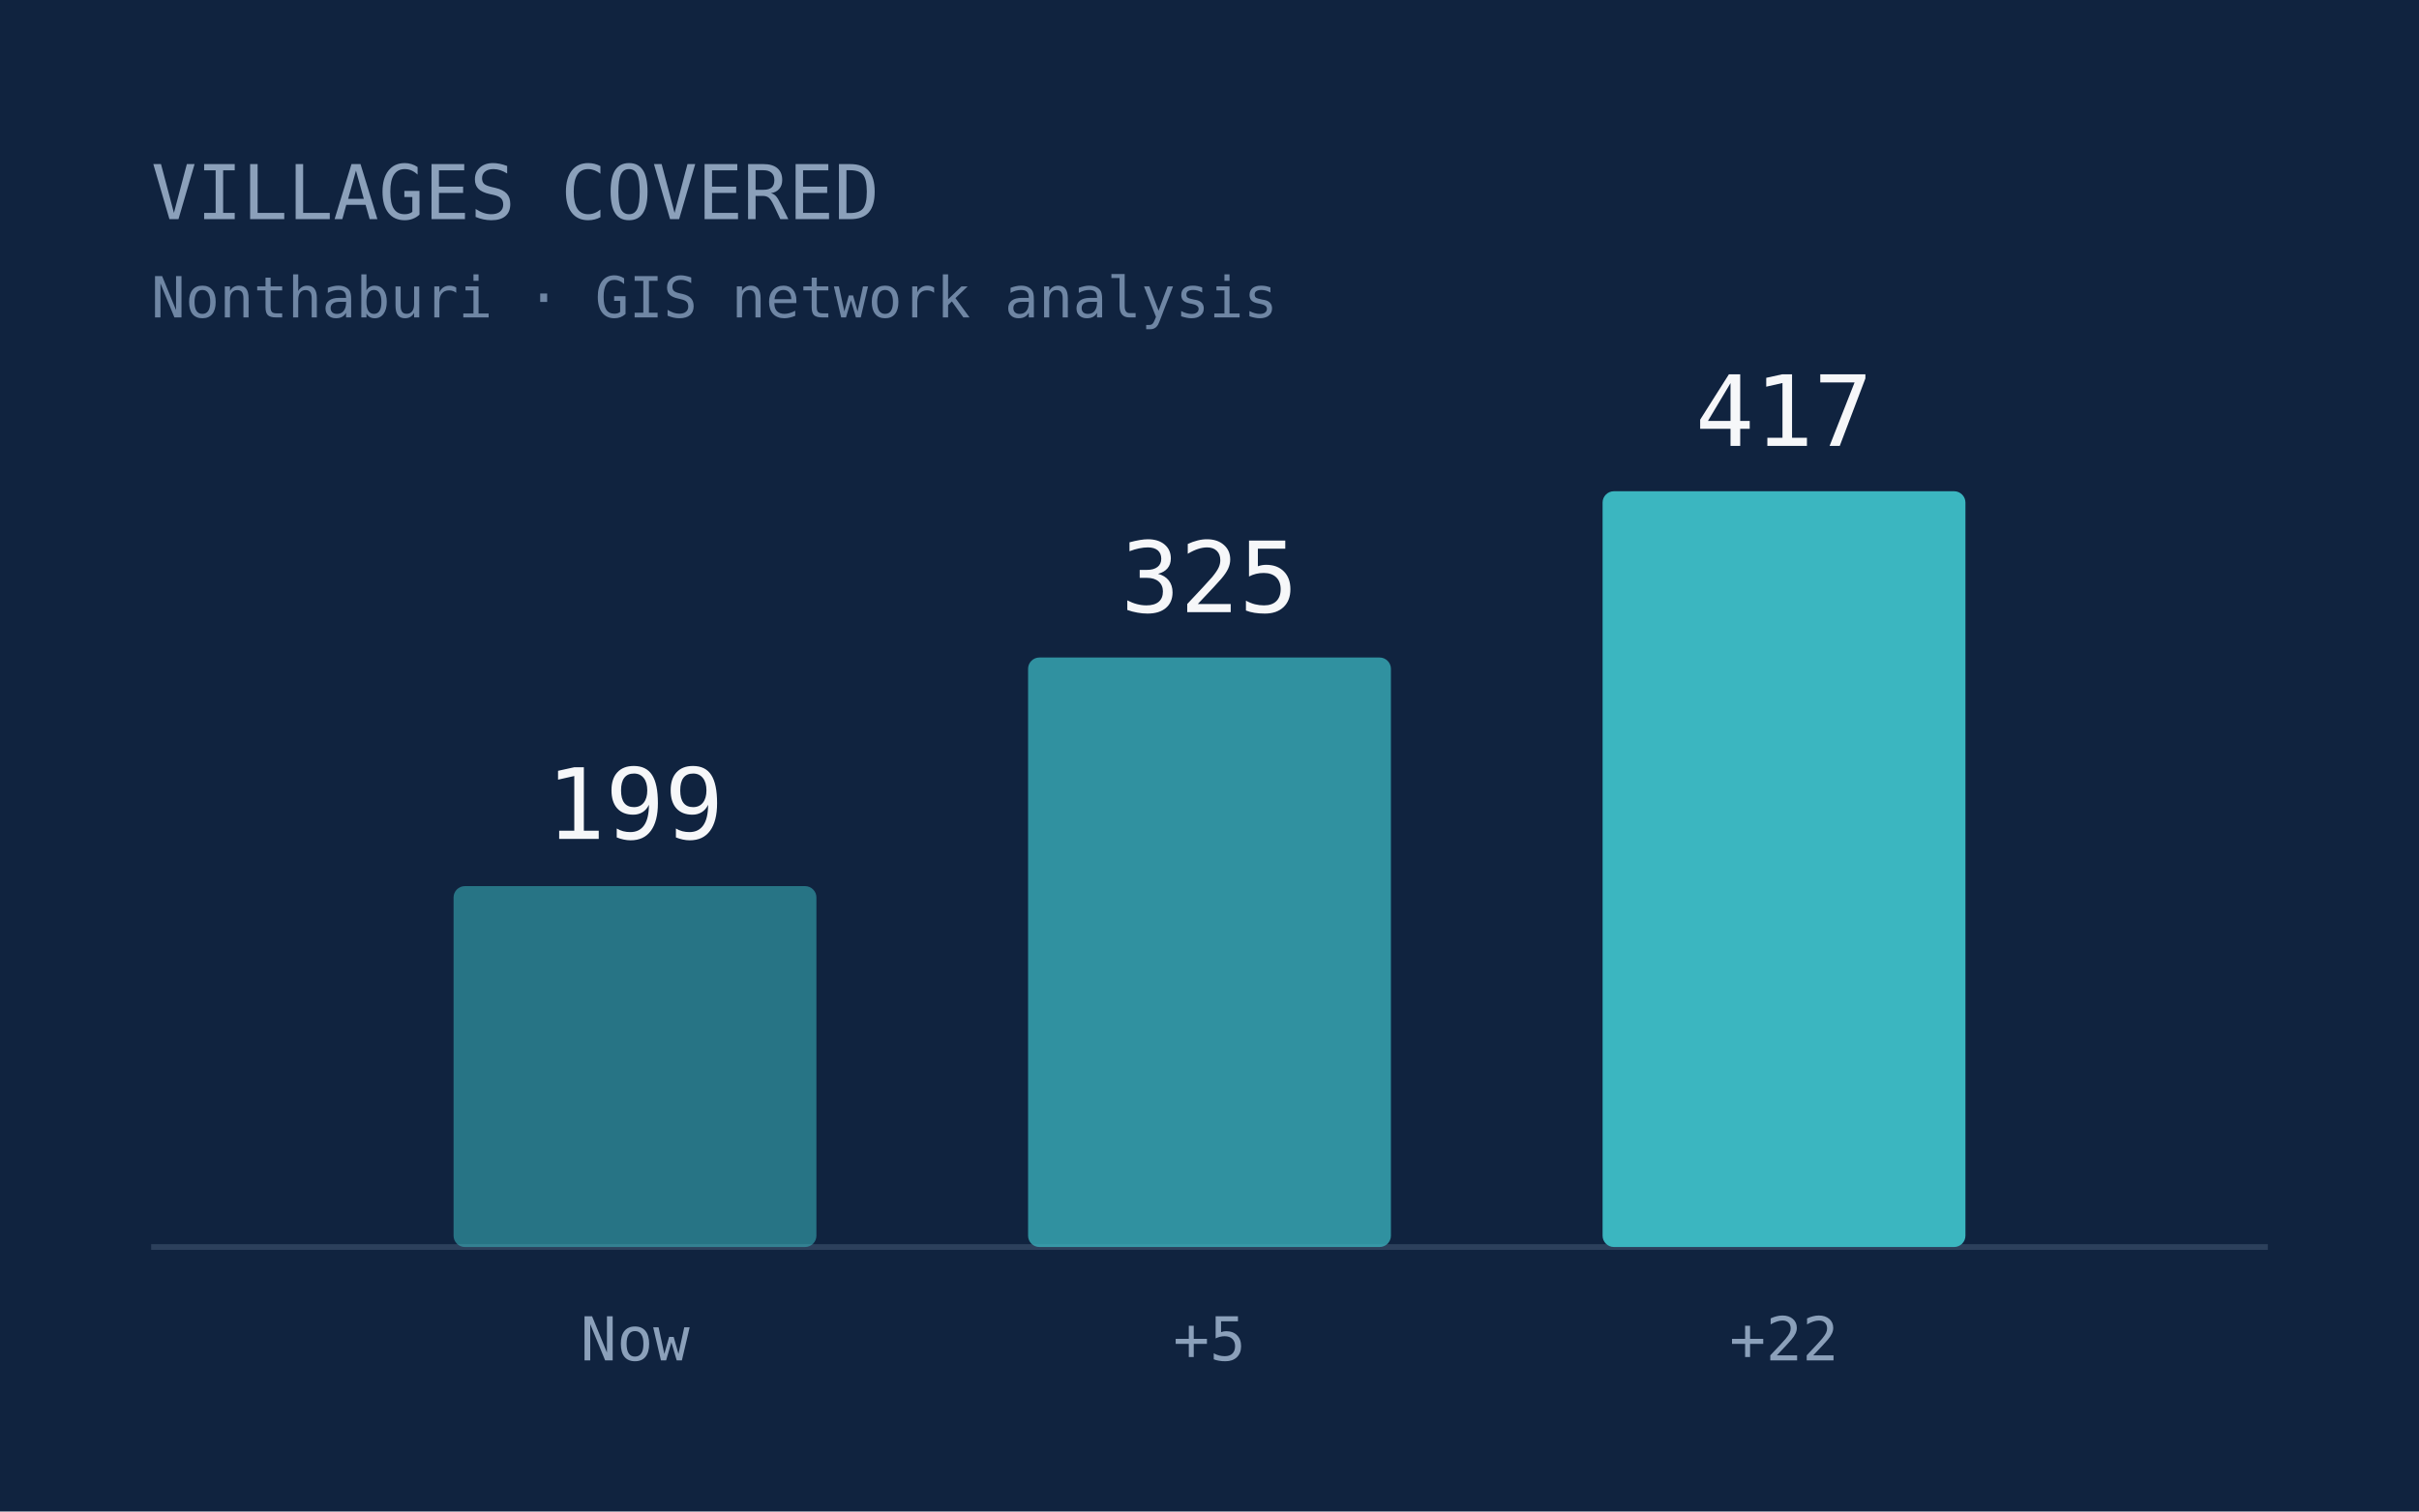
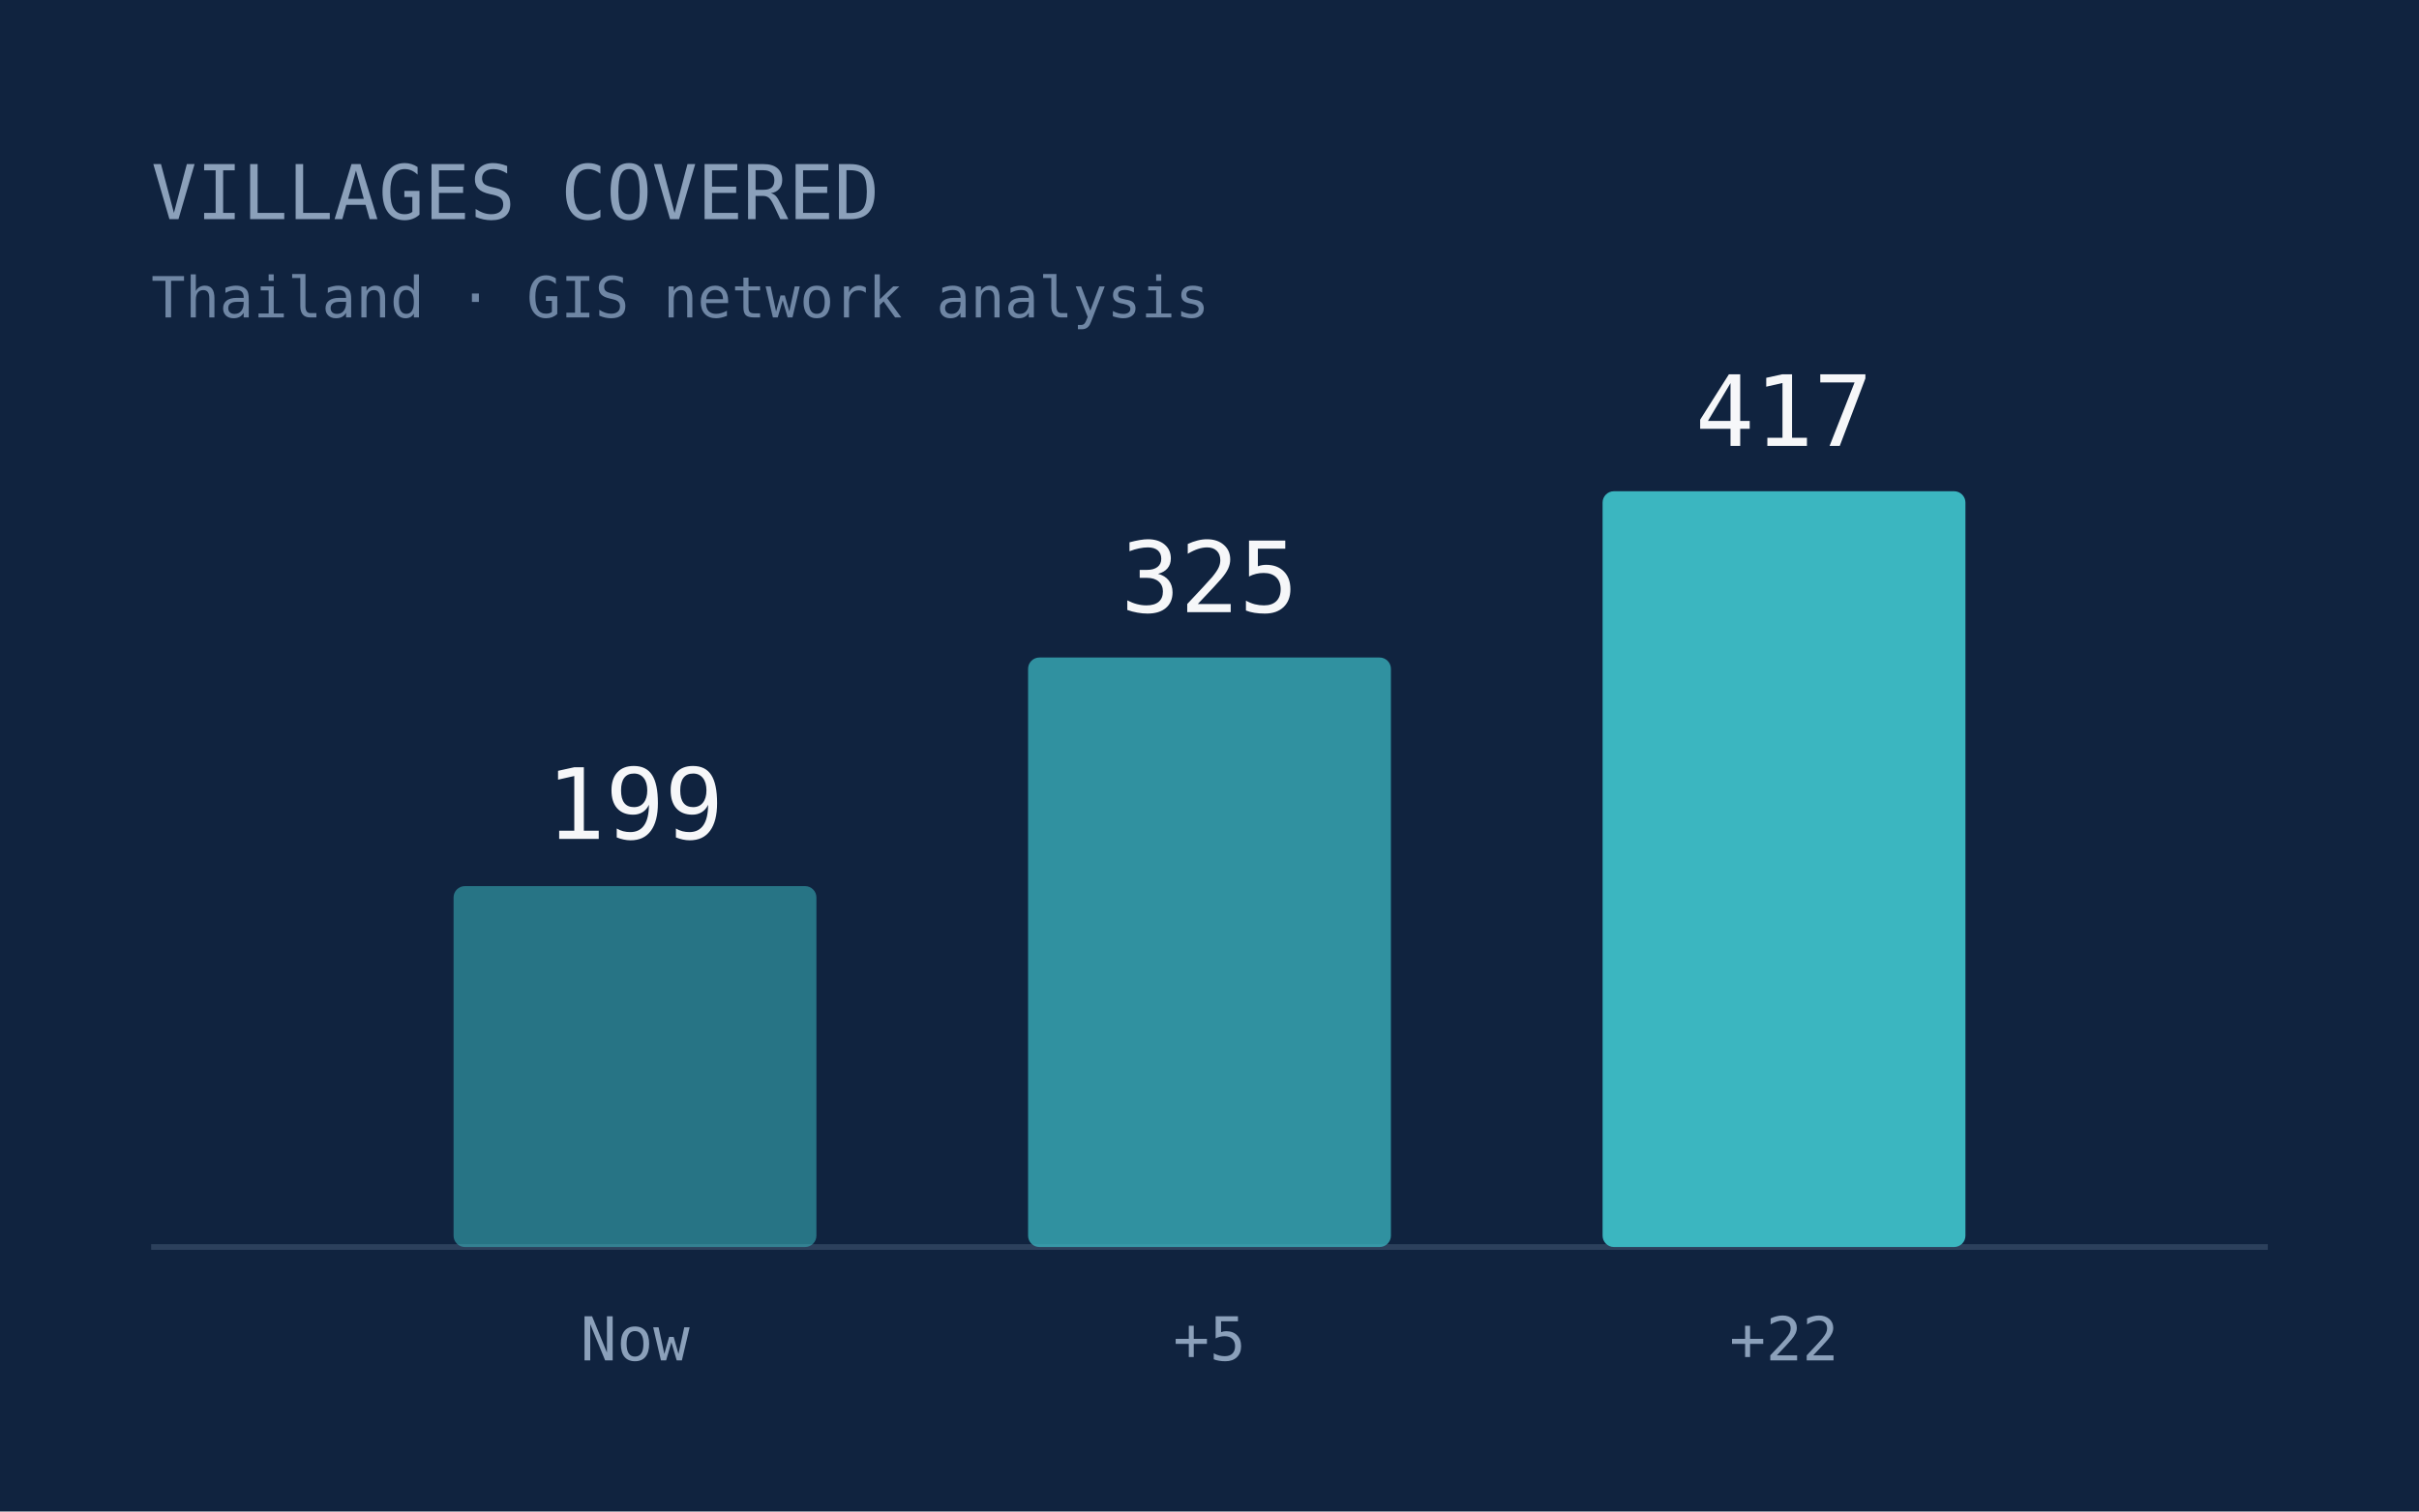
<svg xmlns="http://www.w3.org/2000/svg" viewBox="0 0 640 400" role="img" aria-label="Coverage bar chart: 199, 325 and 417 villages covered.">
  <rect width="640" height="400" fill="#10233f" />
  <text x="40" y="58" font-family="'DM Mono', monospace" font-size="20" fill="#8ba0ba">VILLAGES COVERED</text>
-   <text x="40" y="84" font-family="'DM Mono', monospace" font-size="15" fill="#6f86a4">Nonthaburi · GIS network analysis</text>
+   <text x="40" y="84" font-family="'DM Mono', monospace" font-size="15" fill="#6f86a4">Thailand · GIS network analysis</text>
  <line x1="40" y1="330" x2="600" y2="330" stroke="#2c405c" stroke-width="1.5" />
  <g fill="#3bb6c0">
    <rect x="120" y="234.5" width="96" height="95.5" rx="3" opacity="0.55" />
    <rect x="272" y="174.0" width="96" height="156.0" rx="3" opacity="0.75" />
    <rect x="424" y="130.0" width="96" height="200.0" rx="3" opacity="1" />
  </g>
  <g font-family="'DM Mono', monospace" font-size="26" font-weight="500" fill="#f6f7f9" text-anchor="middle">
    <text x="168" y="222">199</text>
    <text x="320" y="162">325</text>
    <text x="472" y="118">417</text>
  </g>
  <g font-family="'DM Mono', monospace" font-size="16" fill="#8ba0ba" text-anchor="middle">
    <text x="168" y="360">Now</text>
    <text x="320" y="360">+5</text>
    <text x="472" y="360">+22</text>
  </g>
</svg>
